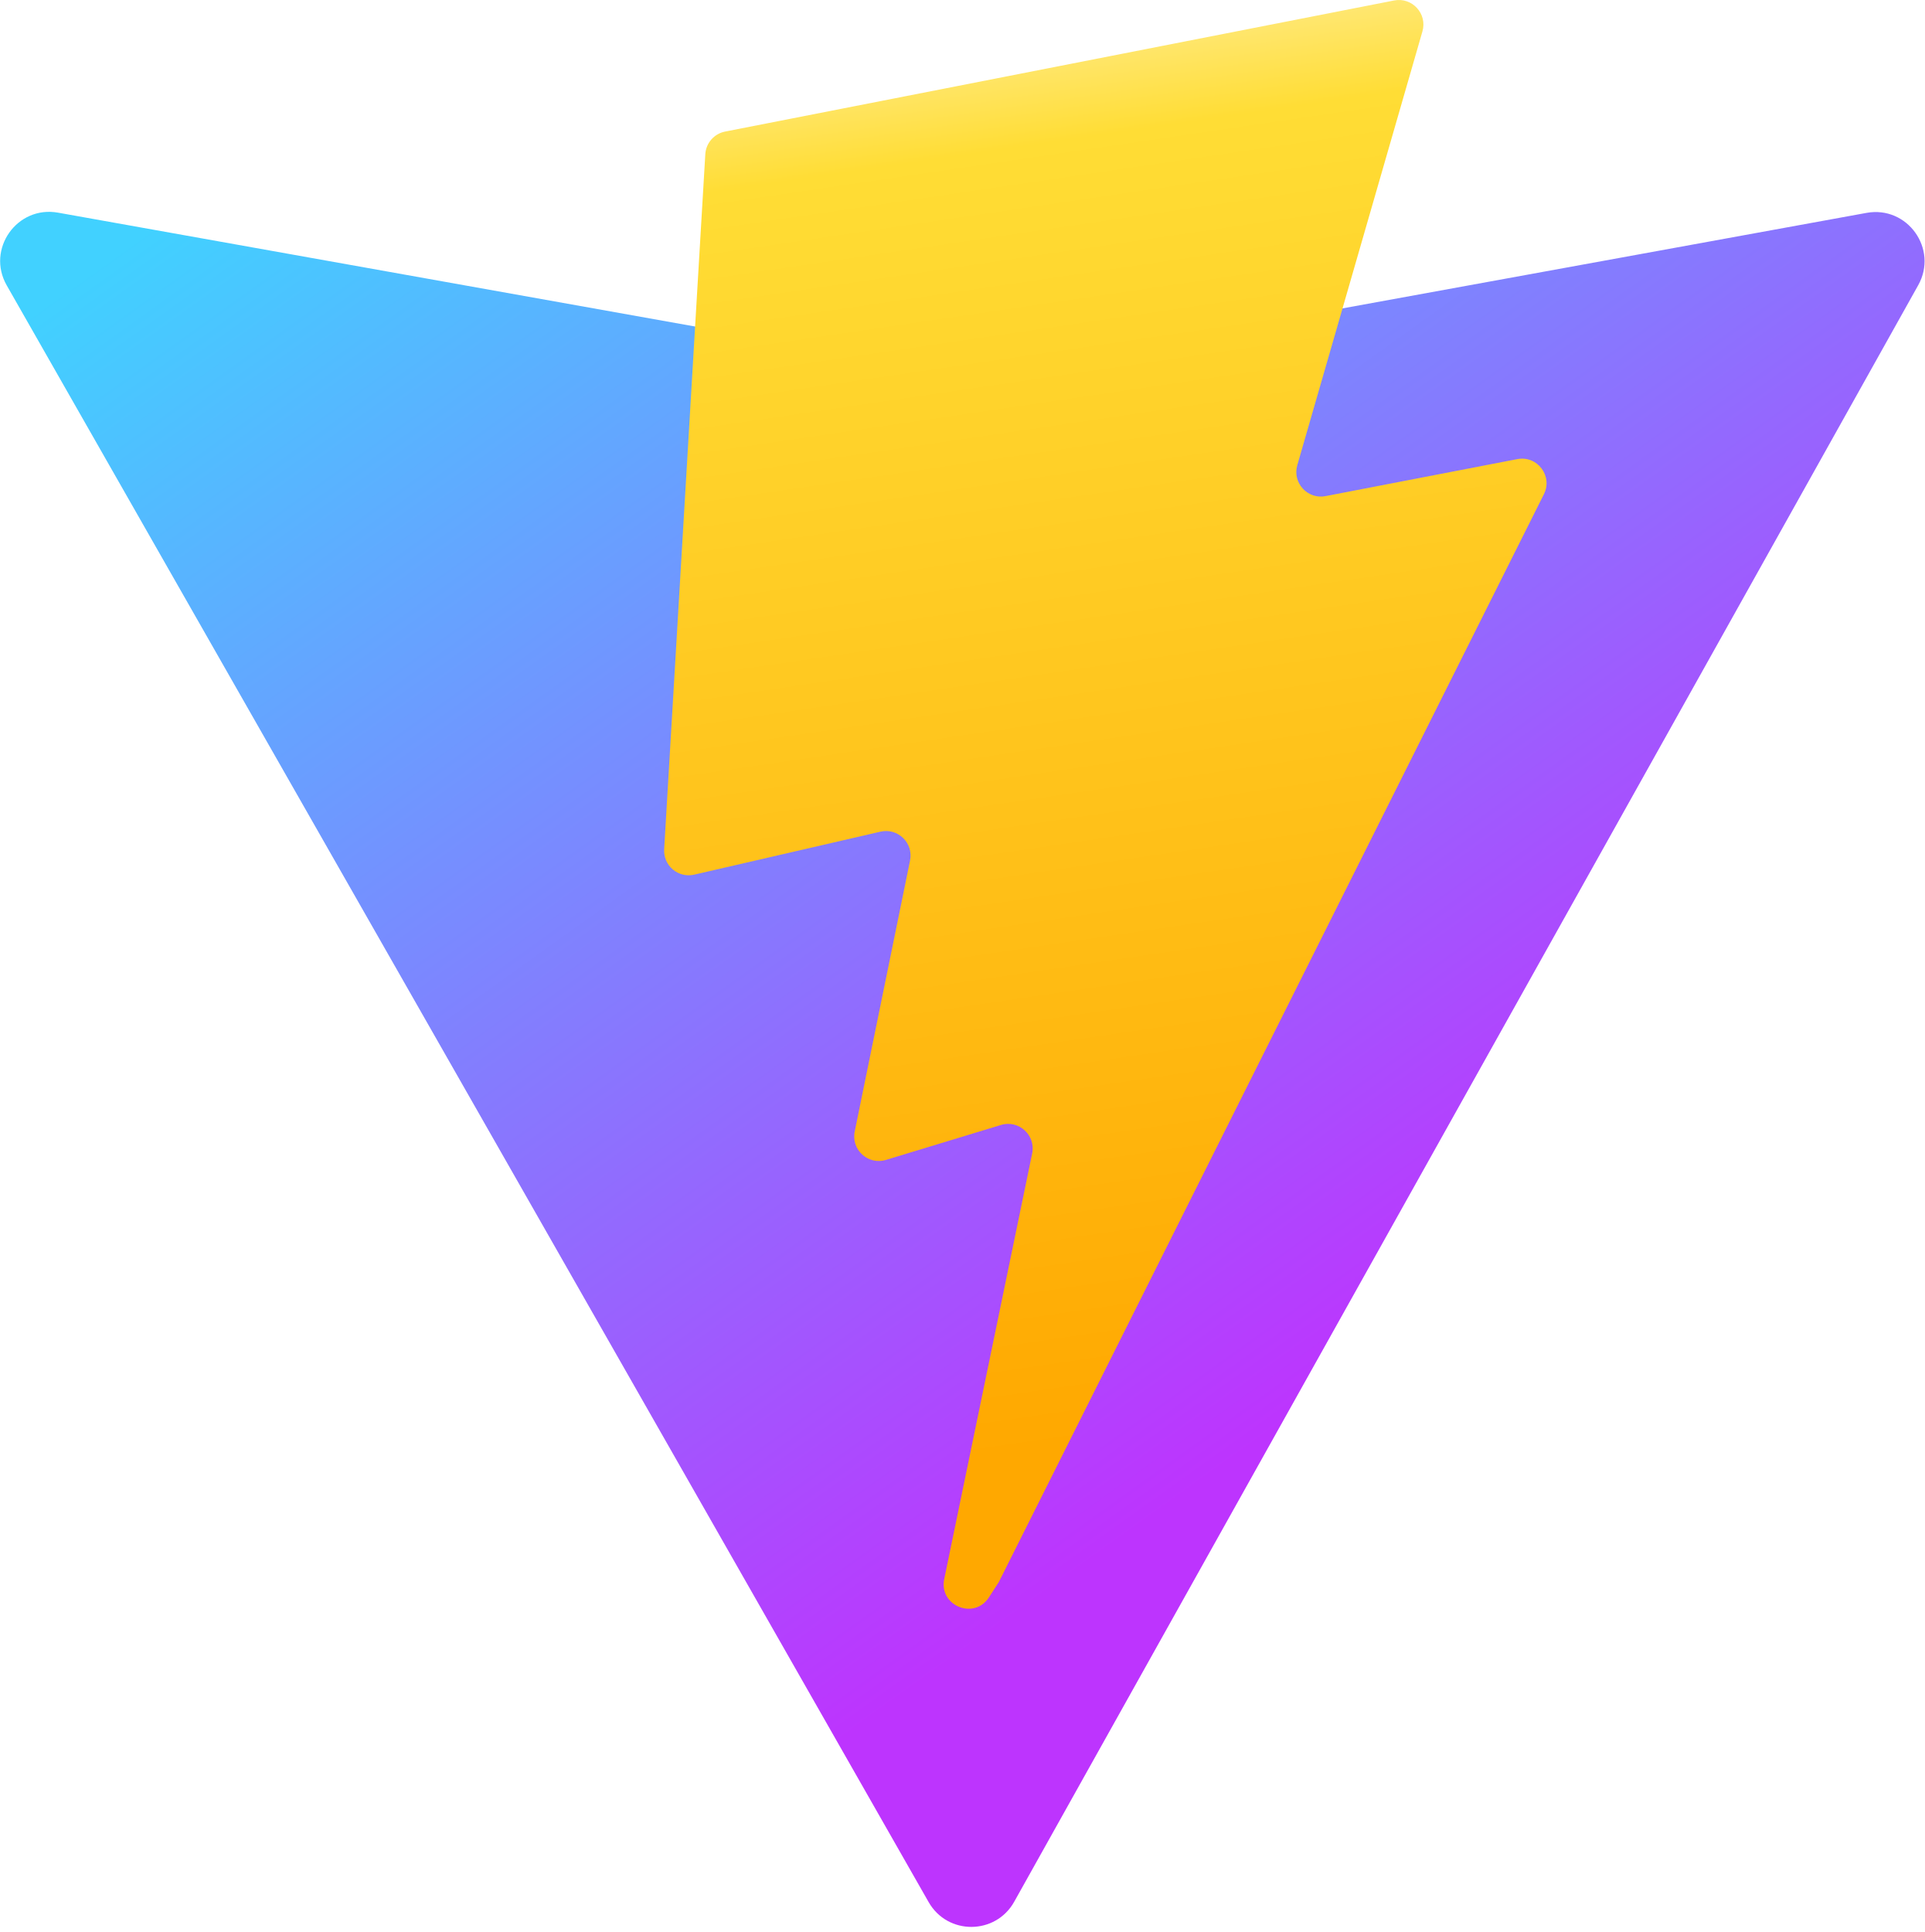
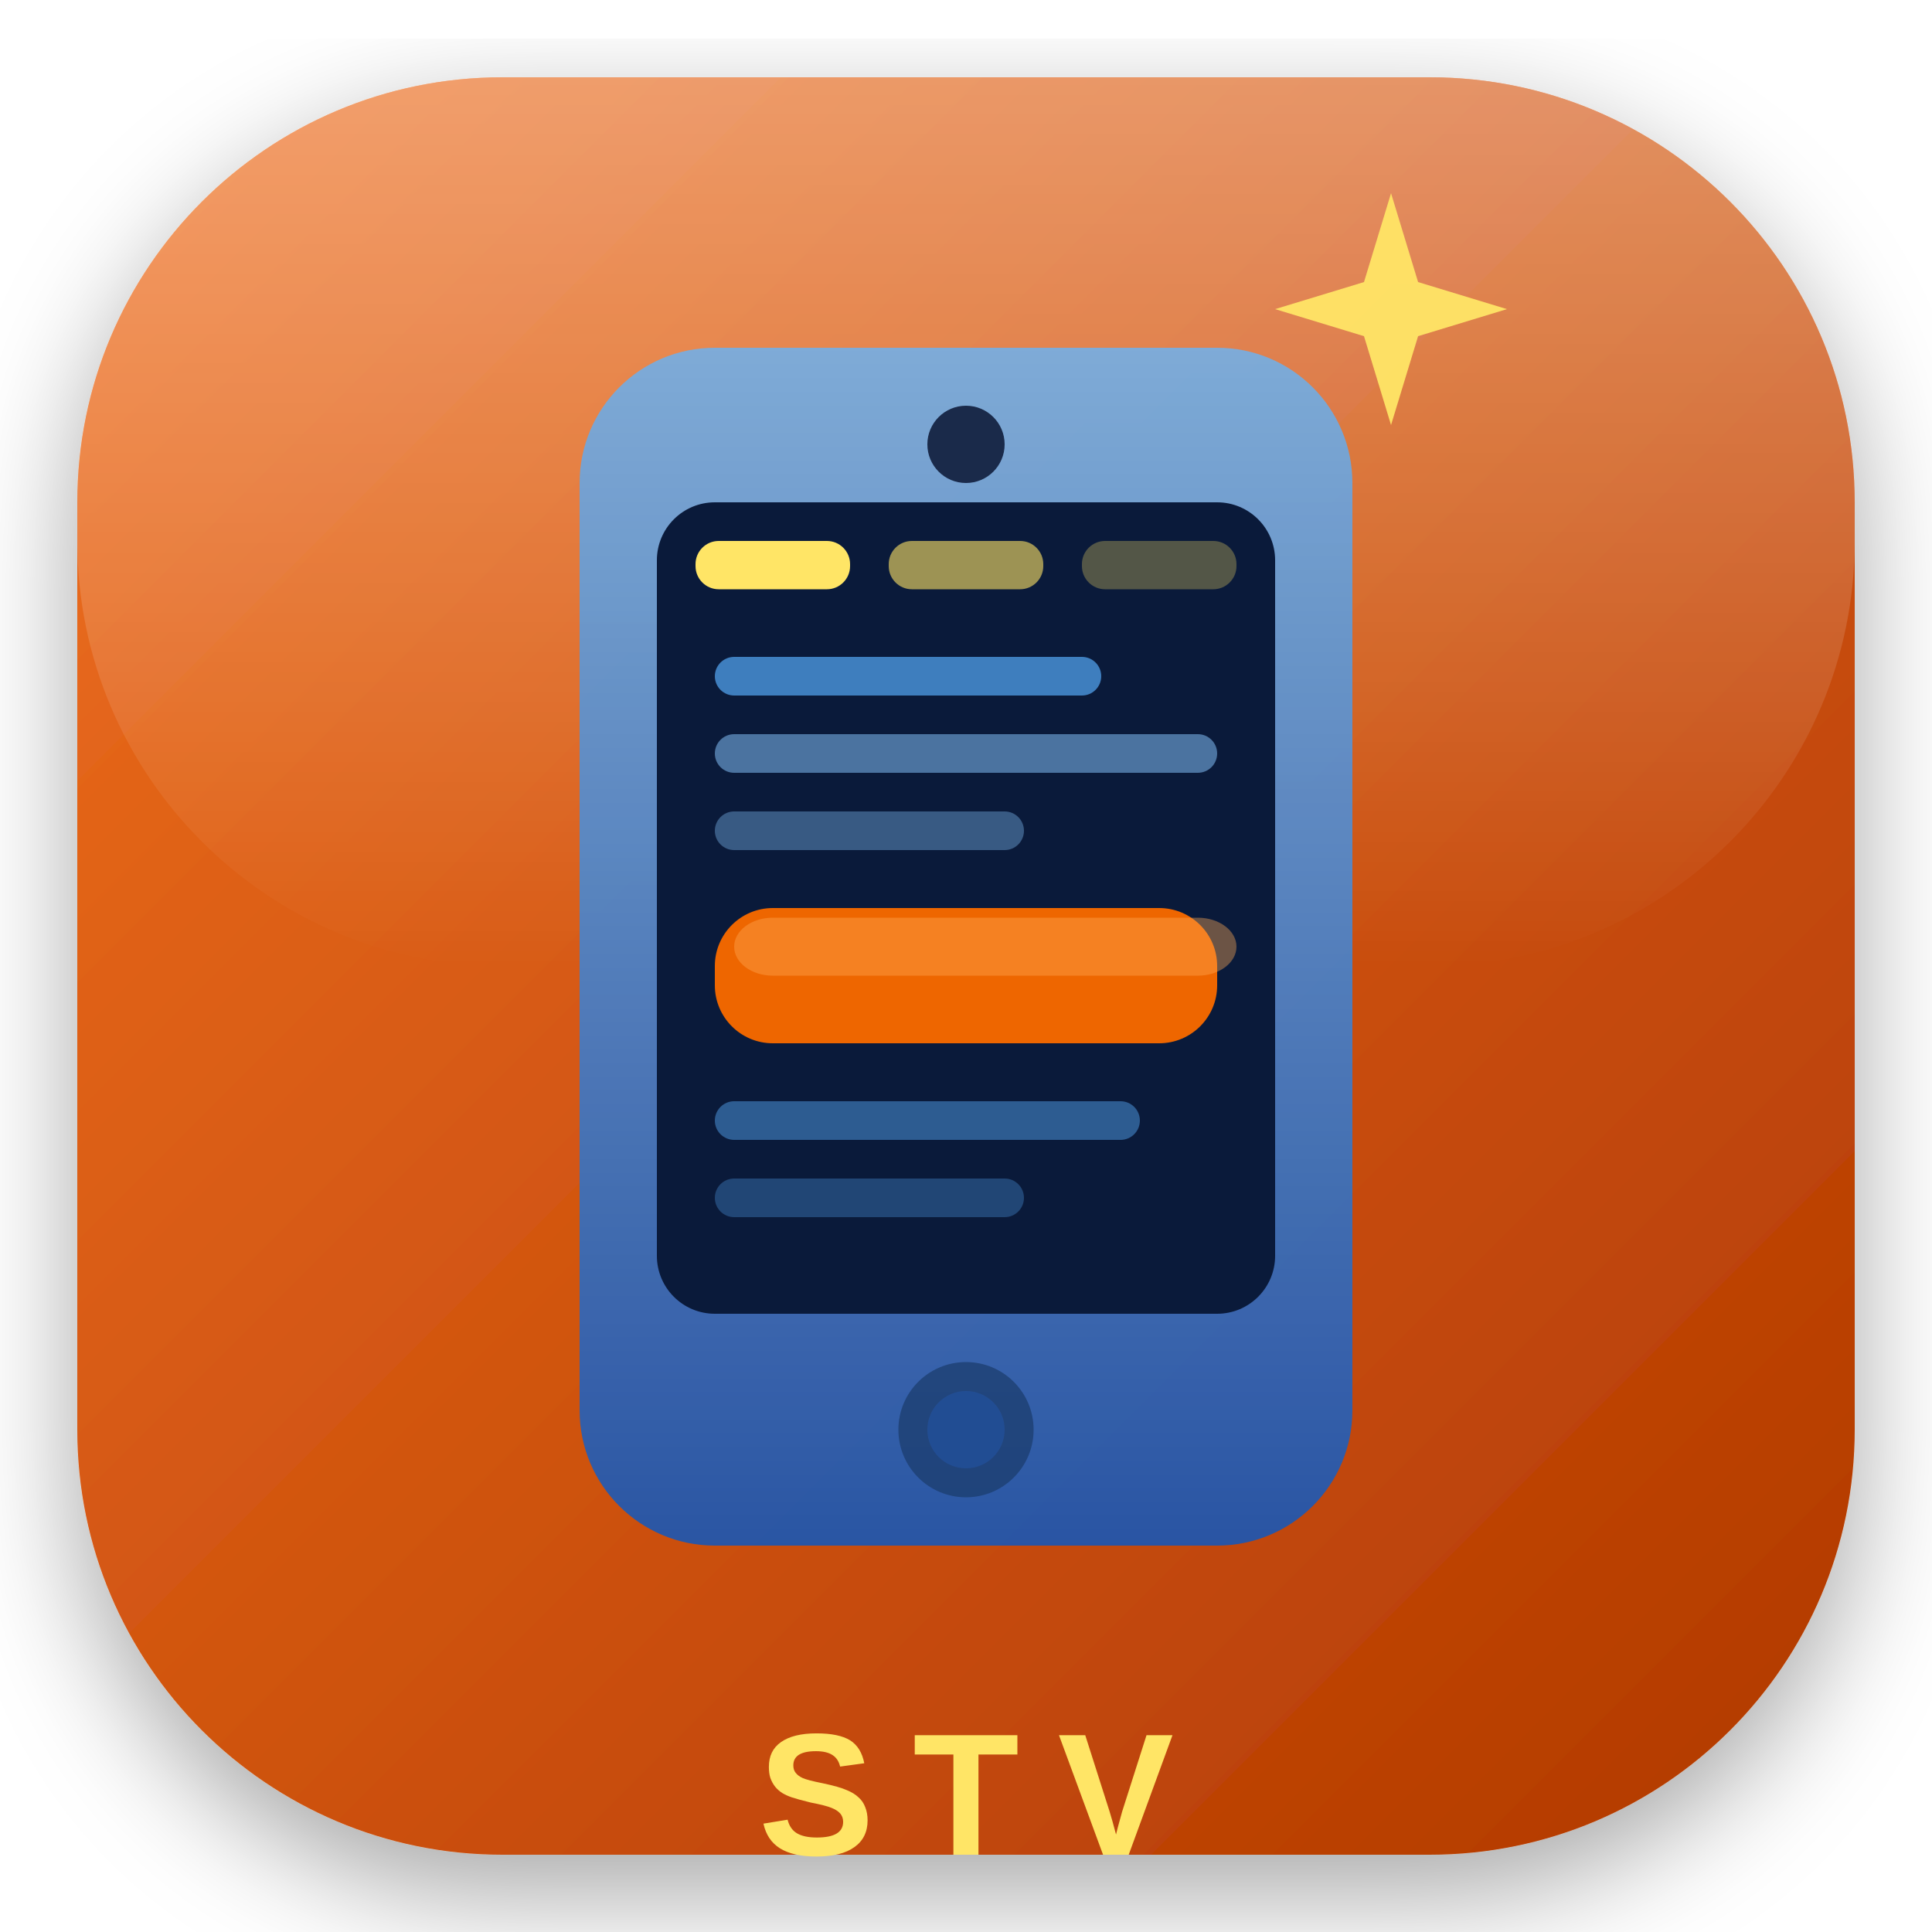
- <svg xmlns="http://www.w3.org/2000/svg" aria-hidden="true" role="img" class="iconify iconify--logos" width="31.88" height="32" preserveAspectRatio="xMidYMid meet" viewBox="0 0 256 257">
+ <svg xmlns="http://www.w3.org/2000/svg" viewBox="0 0 100 100">
  <defs>
-     <linearGradient id="IconifyId1813088fe1fbc01fb466" x1="-.828%" x2="57.636%" y1="7.652%" y2="78.411%">
-       <stop offset="0%" stop-color="#41D1FF" />
-       <stop offset="100%" stop-color="#BD34FE" />
+     <linearGradient id="bgGrad" x1="0%" y1="0%" x2="100%" y2="100%">
+       <stop offset="0%" stop-color="#f07020" />
+       <stop offset="100%" stop-color="#b03800" />
    </linearGradient>
-     <linearGradient id="IconifyId1813088fe1fbc01fb467" x1="43.376%" x2="50.316%" y1="2.242%" y2="89.03%">
-       <stop offset="0%" stop-color="#FFEA83" />
-       <stop offset="8.333%" stop-color="#FFDD35" />
-       <stop offset="100%" stop-color="#FFA800" />
+     <linearGradient id="phoneGrad" x1="0%" y1="0%" x2="0%" y2="100%">
+       <stop offset="0%" stop-color="#7aaddd" />
+       <stop offset="100%" stop-color="#2255aa" />
    </linearGradient>
+     <linearGradient id="shineGrad" x1="0%" y1="0%" x2="0%" y2="100%">
+       <stop offset="0%" stop-color="#ffffff" stop-opacity="0.35" />
+       <stop offset="100%" stop-color="#ffffff" stop-opacity="0" />
+     </linearGradient>
+     <filter id="shadow" x="-10%" y="-10%" width="120%" height="130%">
+       <feDropShadow dx="0" dy="2" stdDeviation="3" flood-color="#000000" flood-opacity="0.35" />
+     </filter>
  </defs>
-   <path fill="url(#IconifyId1813088fe1fbc01fb466)" d="M255.153 37.938L134.897 252.976c-2.483 4.44-8.862 4.466-11.382.048L.875 37.958c-2.746-4.814 1.371-10.646 6.827-9.67l120.385 21.517a6.537 6.537 0 0 0 2.322-.004l117.867-21.483c5.438-.991 9.574 4.796 6.877 9.62Z" />
-   <path fill="url(#IconifyId1813088fe1fbc01fb467)" d="M185.432.063L96.44 17.501a3.268 3.268 0 0 0-2.634 3.014l-5.474 92.456a3.268 3.268 0 0 0 3.997 3.378l24.777-5.718c2.318-.535 4.413 1.507 3.936 3.838l-7.361 36.047c-.495 2.426 1.782 4.5 4.151 3.78l15.304-4.649c2.372-.72 4.652 1.36 4.15 3.788l-11.698 56.621c-.732 3.542 3.979 5.473 5.943 2.437l1.313-2.028l72.516-144.72c1.215-2.423-.88-5.186-3.54-4.672l-25.505 4.922c-2.396.462-4.435-1.77-3.759-4.114l16.646-57.705c.677-2.35-1.37-4.583-3.769-4.113Z" />
+   <rect x="4" y="4" width="92" height="92" rx="22" ry="22" fill="url(#bgGrad)" filter="url(#shadow)" />
+   <rect x="4" y="4" width="92" height="46" rx="22" ry="22" fill="url(#shineGrad)" />
+   <rect x="30" y="18" width="40" height="62" rx="7" ry="7" fill="url(#phoneGrad)" opacity="0.95" />
+   <rect x="34" y="26" width="32" height="42" rx="3" ry="3" fill="#0a1a3a" />
+   <rect x="36" y="28" width="8" height="2.5" rx="1.2" fill="#ffe566" />
+   <rect x="46" y="28" width="8" height="2.5" rx="1.2" fill="#ffe566" opacity="0.6" />
+   <rect x="56" y="28" width="8" height="2.5" rx="1.2" fill="#ffe566" opacity="0.3" />
+   <rect x="37" y="34" width="20" height="2" rx="1" fill="#4488cc" opacity="0.9" />
+   <rect x="37" y="38" width="26" height="2" rx="1" fill="#6699cc" opacity="0.7" />
+   <rect x="37" y="42" width="16" height="2" rx="1" fill="#6699cc" opacity="0.5" />
+   <rect x="37" y="47" width="26" height="7" rx="3" fill="#ee6600" />
+   <rect x="38" y="47.5" width="26" height="3" rx="2" fill="#ffaa55" opacity="0.4" />
+   <rect x="37" y="57" width="22" height="2" rx="1" fill="#4488cc" opacity="0.6" />
+   <rect x="37" y="61" width="16" height="2" rx="1" fill="#4488cc" opacity="0.4" />
+   <circle cx="50" cy="23" r="2" fill="#1a2a4a" />
+   <circle cx="50" cy="74" r="3.5" fill="#1a3a6a" opacity="0.7" />
+   <circle cx="50" cy="74" r="2" fill="#2255aa" opacity="0.5" />
+   <g transform="translate(72,16)">
+     <polygon points="0,-6 1.4,-1.4 6,0 1.4,1.4 0,6 -1.4,1.4 -6,0 -1.4,-1.4" fill="#ffe566" opacity="0.95" />
+   </g>
+   <text x="50" y="96" text-anchor="middle" font-family="Verdana, Arial, sans-serif" font-size="9" font-weight="bold" fill="#ffe566" letter-spacing="2" style="text-shadow: 0 1px 2px rgba(0,0,0,0.5)">STV</text>
</svg>
